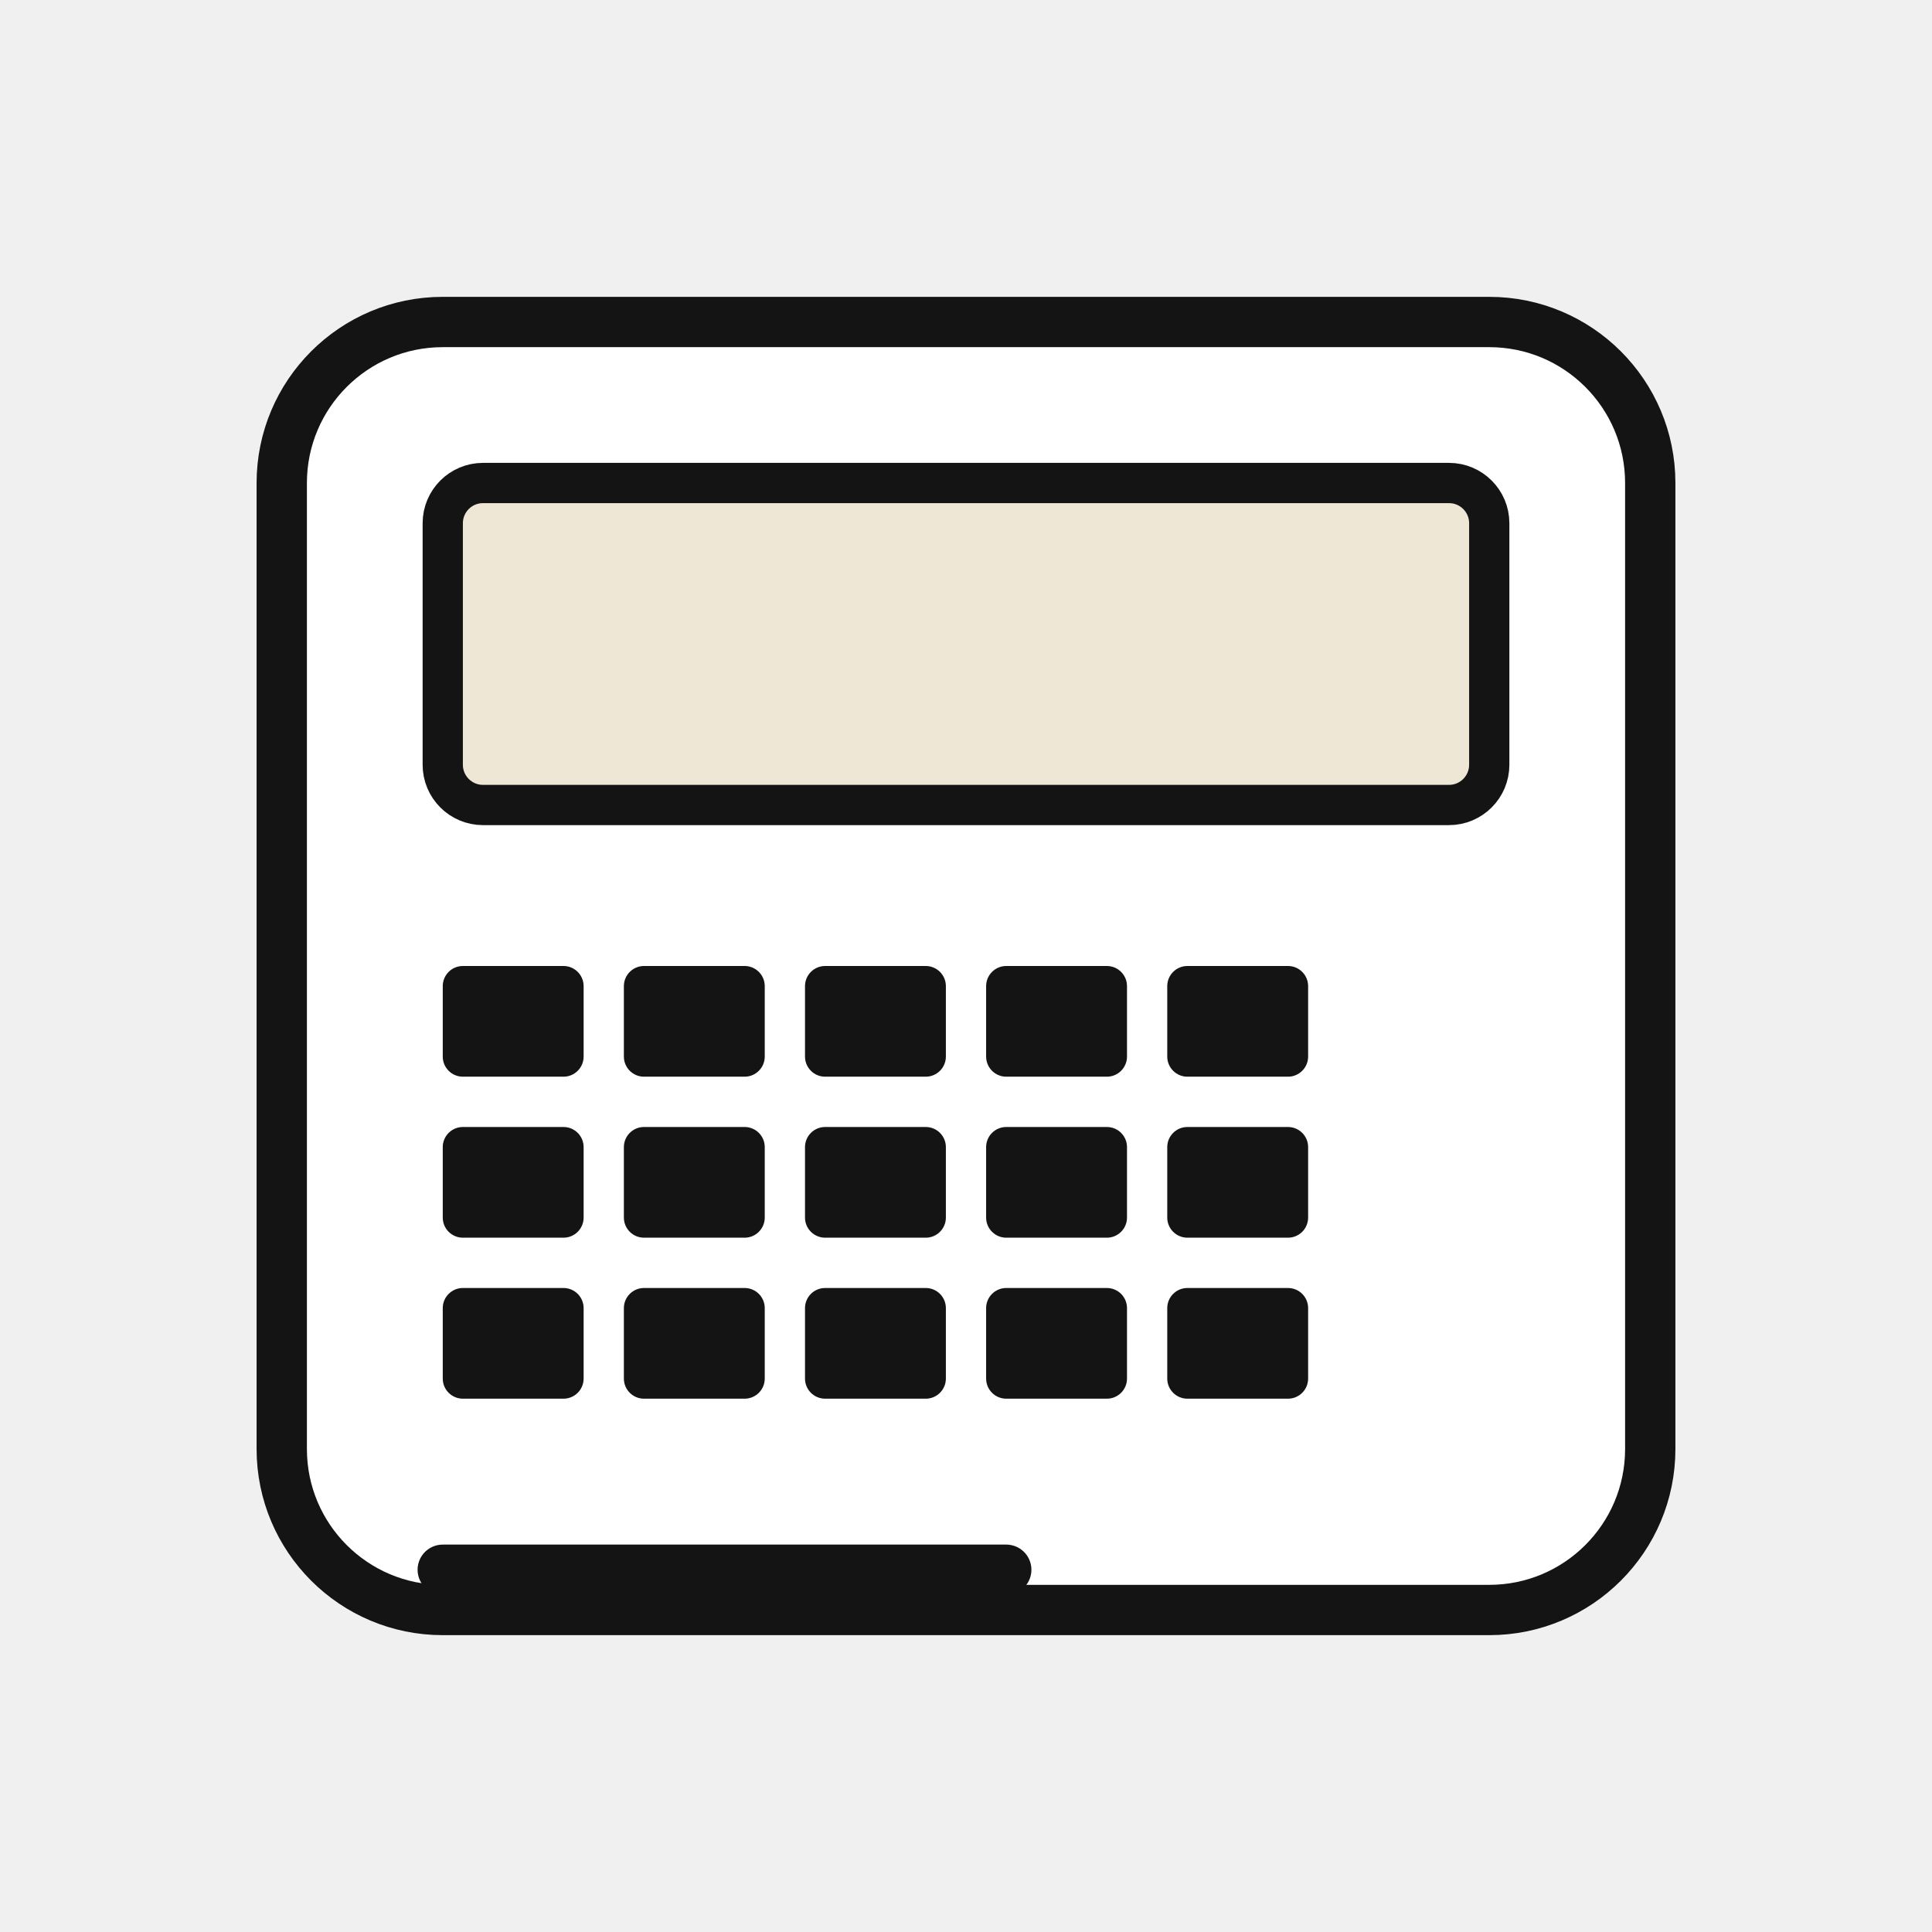
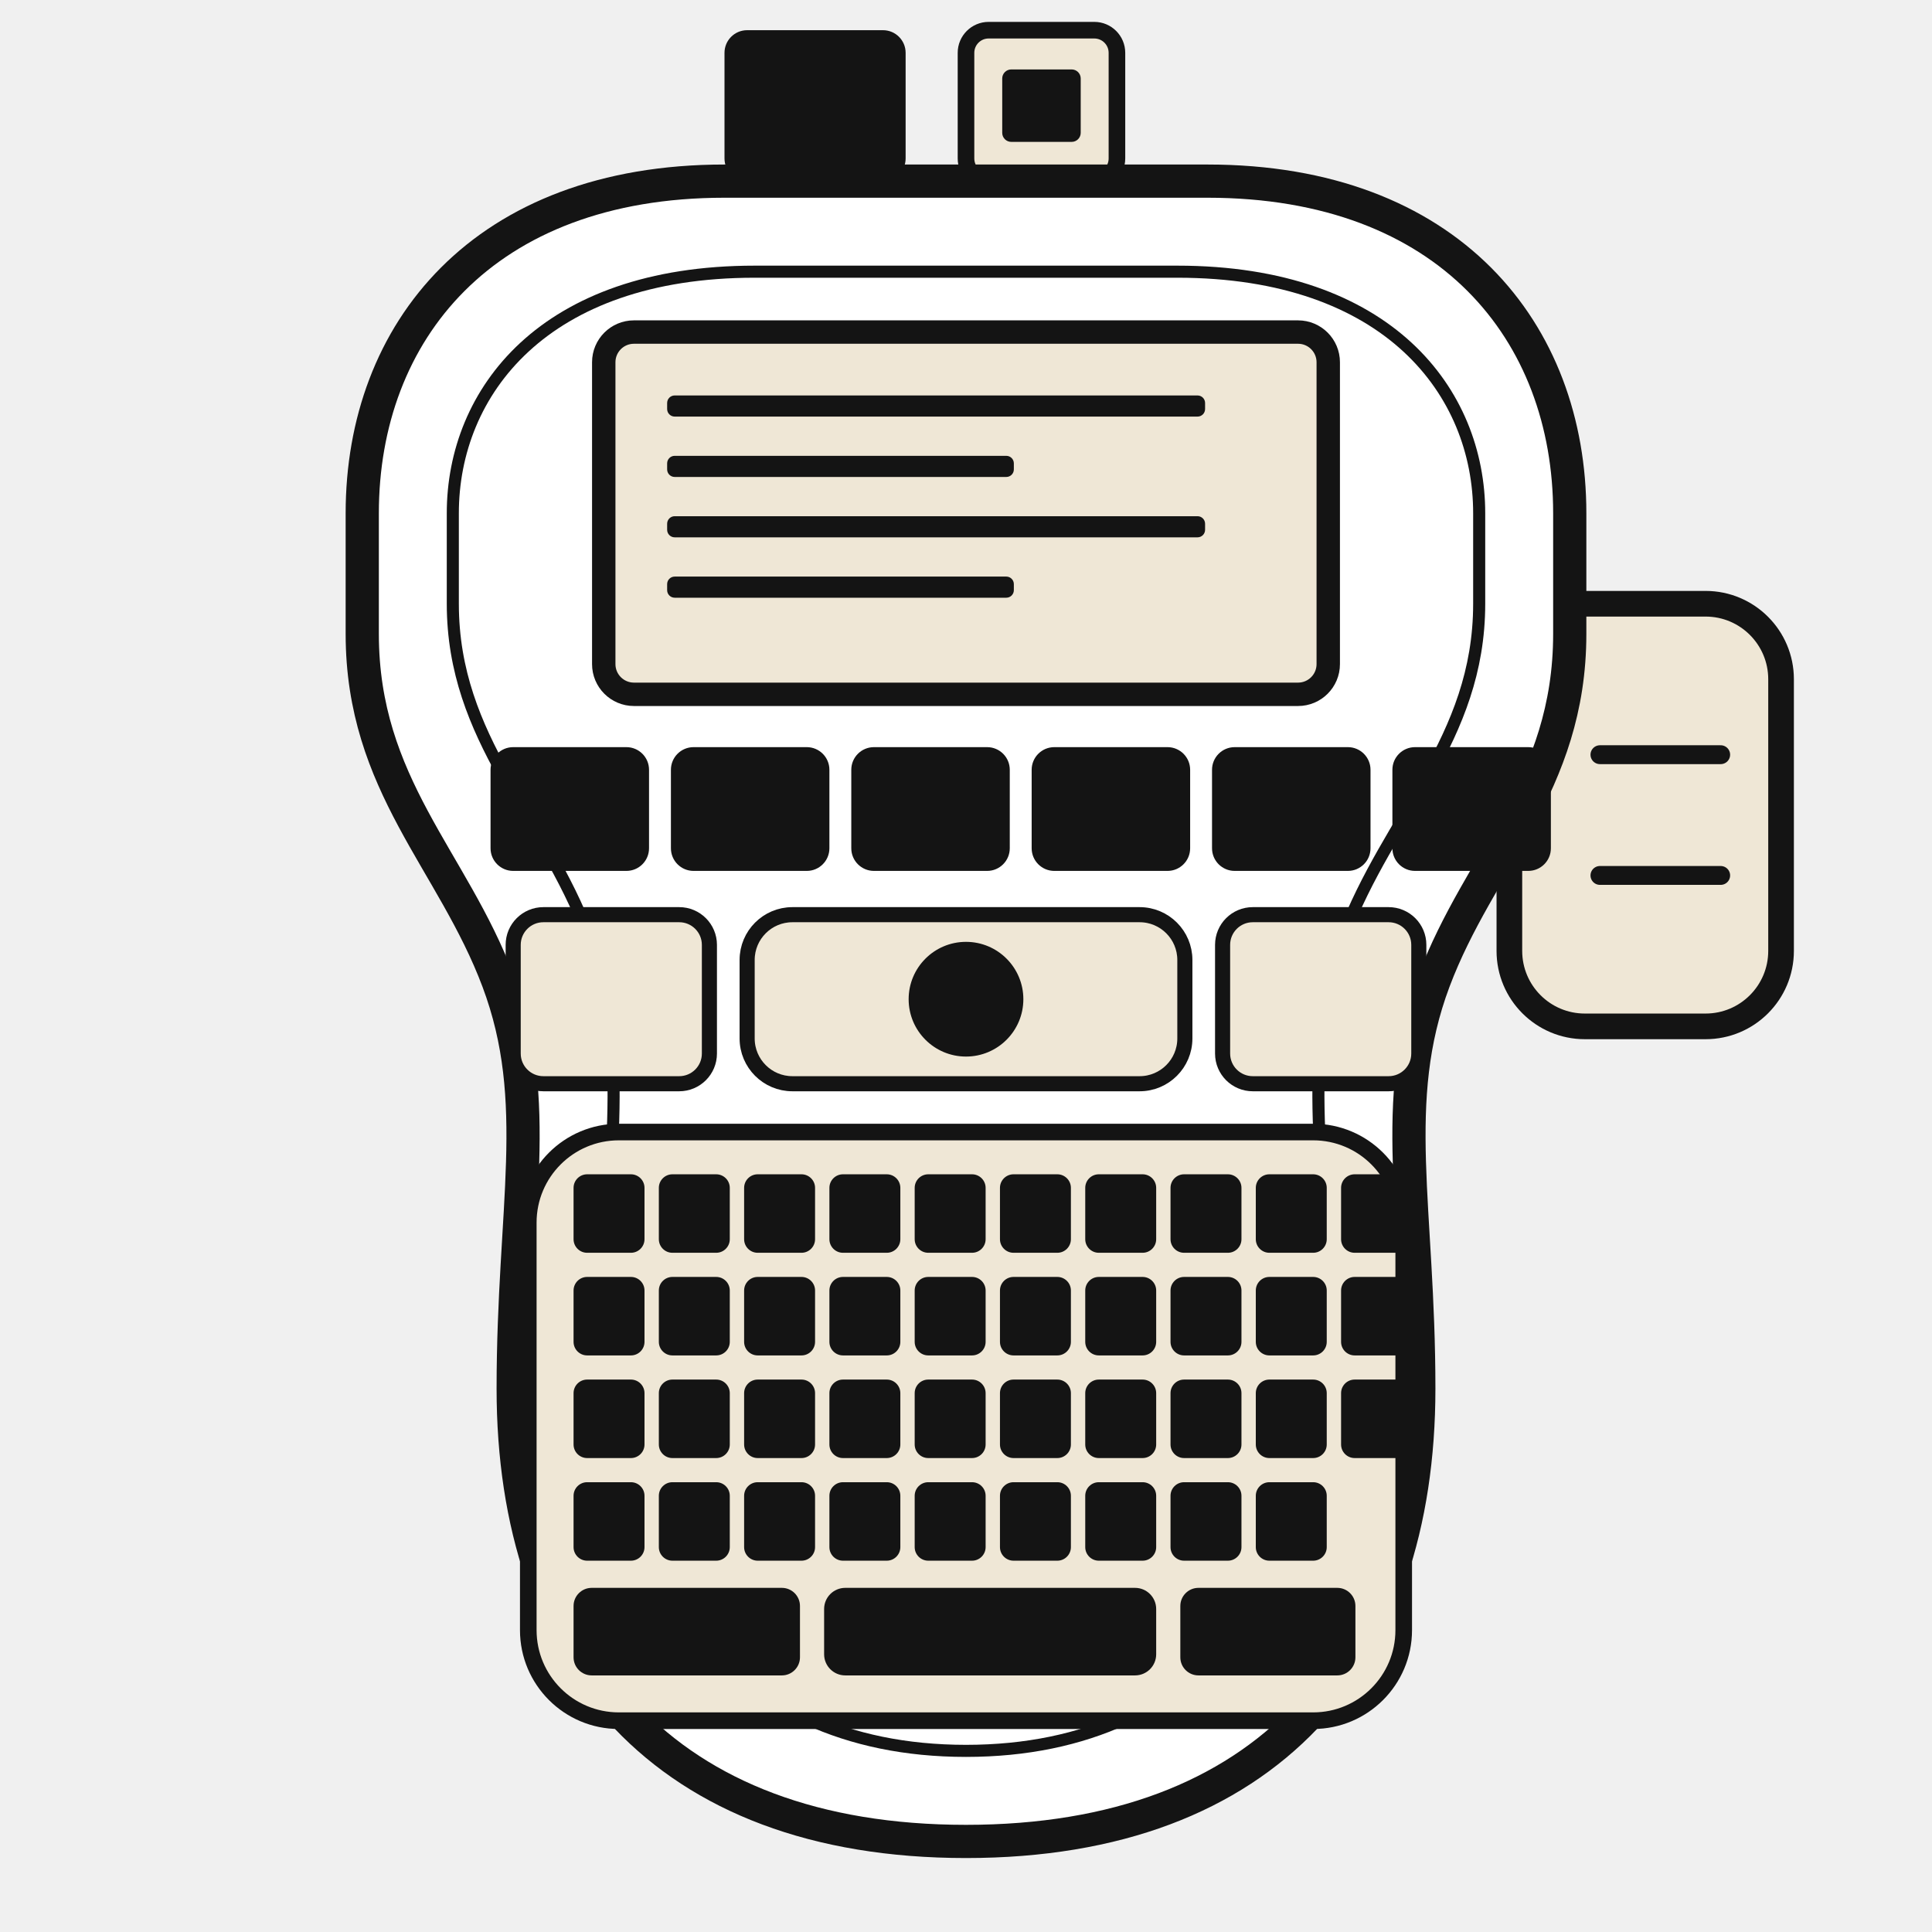
- <svg xmlns="http://www.w3.org/2000/svg" viewBox="0 0 96 96" fill="none">
-   <rect x="14" y="16" width="68" height="64" rx="8" stroke="#141414" stroke-width="2.5" fill="#fff" />
-   <rect x="22" y="24" width="52" height="16" rx="2" stroke="#141414" stroke-width="2" fill="#efe7d6" />
-   <g fill="#141414">
-     <rect x="22" y="48" width="7" height="5.5" rx="1" />
-     <rect x="31" y="48" width="7" height="5.5" rx="1" />
-     <rect x="40" y="48" width="7" height="5.5" rx="1" />
-     <rect x="49" y="48" width="7" height="5.5" rx="1" />
-     <rect x="58" y="48" width="7" height="5.5" rx="1" />
-     <rect x="22" y="56" width="7" height="5.5" rx="1" />
-     <rect x="31" y="56" width="7" height="5.5" rx="1" />
-     <rect x="40" y="56" width="7" height="5.5" rx="1" />
-     <rect x="49" y="56" width="7" height="5.5" rx="1" />
-     <rect x="58" y="56" width="7" height="5.5" rx="1" />
-     <rect x="22" y="64" width="7" height="5.5" rx="1" />
-     <rect x="31" y="64" width="7" height="5.5" rx="1" />
-     <rect x="40" y="64" width="7" height="5.5" rx="1" />
-     <rect x="49" y="64" width="7" height="5.5" rx="1" />
-     <rect x="58" y="64" width="7" height="5.5" rx="1" />
+ <svg xmlns="http://www.w3.org/2000/svg" viewBox="0 0 128 128" fill="none">
+   <g stroke-linejoin="round" stroke-linecap="round">
+     <rect x="48" y="2" width="12" height="10" rx="1.5" fill="#141414" />
+     <rect x="64" y="2" width="10" height="10" rx="1.5" fill="#efe7d6" stroke="#141414" stroke-width="1.1" />
+     <rect x="66.4" y="4.6" width="5.2" height="4.8" rx="0.6" fill="#141414" />
+     <rect x="100" y="40" width="18" height="28" rx="5" fill="#efe7d6" stroke="#141414" stroke-width="1.7" />
+     <path d="M106 50h8M106 58h8" stroke="#141414" stroke-width="1.25" />
+     <path d="M48 12 C32 12 24 22 24 34 L24 42 C24 52 30 57 33 65 C36 73 34 80 34 92 C34 110 44 122 64 122 C84 122 94 110 94 92 C94 80 92 73 95 65 C98 57 104 52 104 42 L104 34 C104 22 96 12 80 12 Z" fill="#fff" stroke="#141414" stroke-width="2.2" />
+     <path d="M50 18 C36 18 30 26 30 34 L30 40 C30 49 36 54 39 62 C42 70 40 78 40 88 C40 104 48 116 64 116 C80 116 88 104 88 88 C88 78 86 70 89 62 C92 54 98 49 98 40 L98 34 C98 26 92 18 78 18 Z" fill="#fff" stroke="#141414" stroke-width="0.8" />
+     <rect x="40" y="22" width="48" height="24" rx="2" fill="#efe7d6" stroke="#141414" stroke-width="1.55" />
+     <rect x="44.20" y="26.20" width="35.64" height="1.4" rx="0.5" fill="#141414" />
+     <rect x="44.20" y="30.20" width="22.97" height="1.4" rx="0.5" fill="#141414" />
+     <rect x="44.20" y="34.20" width="35.64" height="1.4" rx="0.5" fill="#141414" />
+     <rect x="44.20" y="38.20" width="22.97" height="1.4" rx="0.5" fill="#141414" />
+     <rect x="32.50" y="49.50" width="10.50" height="8.20" rx="1.5" fill="#141414" />
+     <rect x="44.45" y="49.50" width="10.50" height="8.20" rx="1.5" fill="#141414" />
+     <rect x="56.40" y="49.50" width="10.50" height="8.20" rx="1.5" fill="#141414" />
+     <rect x="68.35" y="49.50" width="10.50" height="8.20" rx="1.5" fill="#141414" />
+     <rect x="80.30" y="49.50" width="10.50" height="8.20" rx="1.5" fill="#141414" />
+     <rect x="92.25" y="49.50" width="10.50" height="8.20" rx="1.5" fill="#141414" />
+     <rect x="34" y="60.6" width="13" height="11.2" rx="2" fill="#efe7d6" stroke="#141414" stroke-width="1" />
+     <rect x="49.5" y="60.6" width="29" height="11.2" rx="3" fill="#efe7d6" stroke="#141414" stroke-width="1" />
+     <circle cx="64" cy="66.2" r="3.8" fill="#141414" />
+     <rect x="81" y="60.6" width="13" height="11.2" rx="2" fill="#efe7d6" stroke="#141414" stroke-width="1" />
+     <rect x="35" y="75" width="58" height="39" rx="6" fill="#efe7d6" stroke="#141414" stroke-width="1.1" />
+     <rect x="38.00" y="77.80" width="4.70" height="5.20" rx="0.9" fill="#141414" />
+     <rect x="43.65" y="77.80" width="4.70" height="5.20" rx="0.9" fill="#141414" />
+     <rect x="49.30" y="77.80" width="4.70" height="5.20" rx="0.9" fill="#141414" />
+     <rect x="54.95" y="77.80" width="4.70" height="5.20" rx="0.9" fill="#141414" />
+     <rect x="60.60" y="77.80" width="4.70" height="5.20" rx="0.9" fill="#141414" />
+     <rect x="66.25" y="77.80" width="4.70" height="5.20" rx="0.9" fill="#141414" />
+     <rect x="71.90" y="77.80" width="4.70" height="5.20" rx="0.9" fill="#141414" />
+     <rect x="77.55" y="77.80" width="4.70" height="5.20" rx="0.9" fill="#141414" />
+     <rect x="83.20" y="77.80" width="4.70" height="5.20" rx="0.9" fill="#141414" />
+     <rect x="88.85" y="77.80" width="4.70" height="5.20" rx="0.9" fill="#141414" />
+     <rect x="38.00" y="84.60" width="4.70" height="5.20" rx="0.9" fill="#141414" />
+     <rect x="43.65" y="84.60" width="4.70" height="5.20" rx="0.9" fill="#141414" />
+     <rect x="49.30" y="84.60" width="4.70" height="5.20" rx="0.9" fill="#141414" />
+     <rect x="54.95" y="84.60" width="4.70" height="5.20" rx="0.9" fill="#141414" />
+     <rect x="60.60" y="84.60" width="4.70" height="5.20" rx="0.9" fill="#141414" />
+     <rect x="66.25" y="84.60" width="4.70" height="5.20" rx="0.9" fill="#141414" />
+     <rect x="71.90" y="84.60" width="4.70" height="5.20" rx="0.9" fill="#141414" />
+     <rect x="77.55" y="84.60" width="4.70" height="5.20" rx="0.9" fill="#141414" />
+     <rect x="83.20" y="84.60" width="4.70" height="5.20" rx="0.9" fill="#141414" />
+     <rect x="88.85" y="84.60" width="4.70" height="5.20" rx="0.9" fill="#141414" />
+     <rect x="38.00" y="91.40" width="4.70" height="5.20" rx="0.9" fill="#141414" />
+     <rect x="43.65" y="91.40" width="4.70" height="5.20" rx="0.9" fill="#141414" />
+     <rect x="49.30" y="91.40" width="4.70" height="5.20" rx="0.9" fill="#141414" />
+     <rect x="54.95" y="91.40" width="4.70" height="5.20" rx="0.9" fill="#141414" />
+     <rect x="60.60" y="91.40" width="4.70" height="5.20" rx="0.9" fill="#141414" />
+     <rect x="66.25" y="91.40" width="4.70" height="5.20" rx="0.9" fill="#141414" />
+     <rect x="71.90" y="91.40" width="4.70" height="5.20" rx="0.9" fill="#141414" />
+     <rect x="77.55" y="91.40" width="4.70" height="5.20" rx="0.9" fill="#141414" />
+     <rect x="83.20" y="91.40" width="4.70" height="5.20" rx="0.9" fill="#141414" />
+     <rect x="88.85" y="91.40" width="4.70" height="5.20" rx="0.9" fill="#141414" />
+     <rect x="38.00" y="98.20" width="4.70" height="5.20" rx="0.9" fill="#141414" />
+     <rect x="43.65" y="98.20" width="4.70" height="5.20" rx="0.9" fill="#141414" />
+     <rect x="49.30" y="98.20" width="4.70" height="5.20" rx="0.9" fill="#141414" />
+     <rect x="54.95" y="98.20" width="4.70" height="5.20" rx="0.9" fill="#141414" />
+     <rect x="60.60" y="98.20" width="4.70" height="5.20" rx="0.9" fill="#141414" />
+     <rect x="66.25" y="98.20" width="4.70" height="5.20" rx="0.9" fill="#141414" />
+     <rect x="71.90" y="98.20" width="4.70" height="5.20" rx="0.9" fill="#141414" />
+     <rect x="77.55" y="98.20" width="4.70" height="5.20" rx="0.9" fill="#141414" />
+     <rect x="83.20" y="98.20" width="4.70" height="5.20" rx="0.9" fill="#141414" />
+     <rect x="38.0" y="105.2" width="15" height="5.8" rx="1.2" fill="#141414" />
+     <rect x="54.6" y="105.2" width="22" height="5.8" rx="1.4" fill="#141414" />
+     <rect x="78.2" y="105.2" width="11.6" height="5.8" rx="1.2" fill="#141414" />
  </g>
-   <path d="M22 78h28" stroke="#141414" stroke-width="2.5" stroke-linecap="round" />
</svg>
